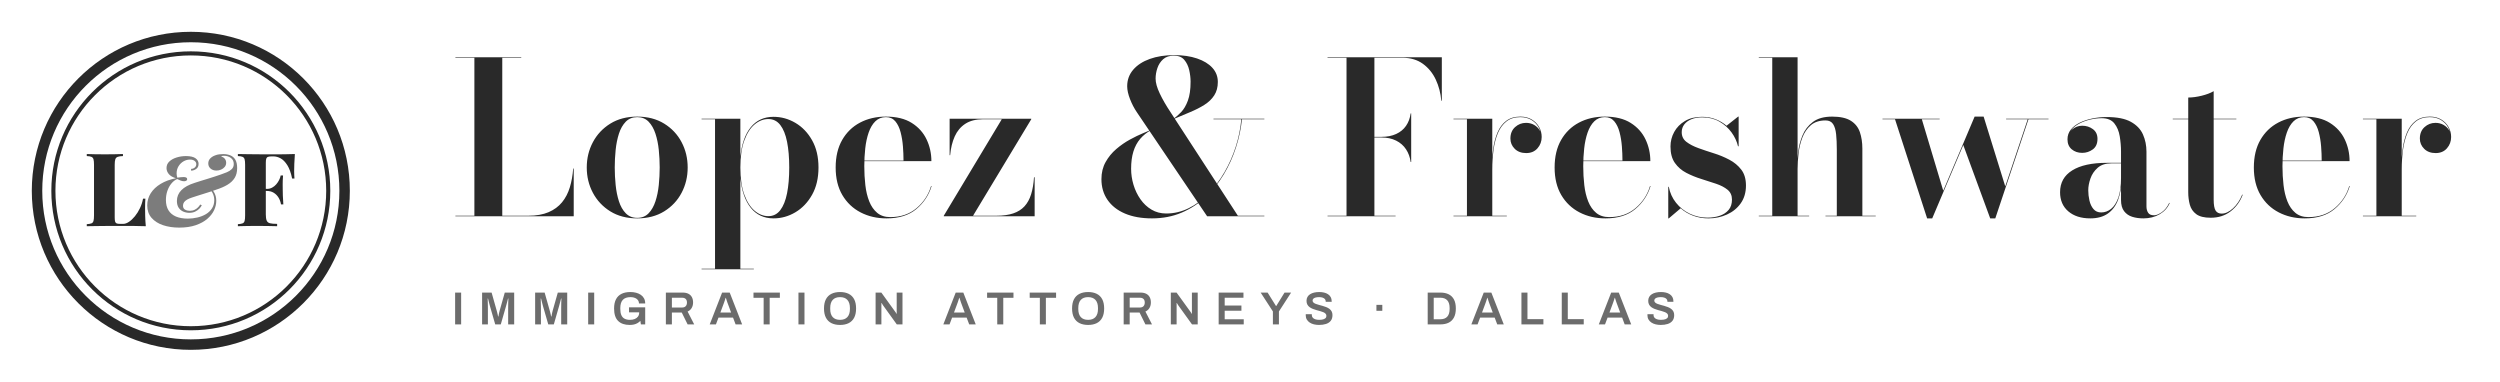
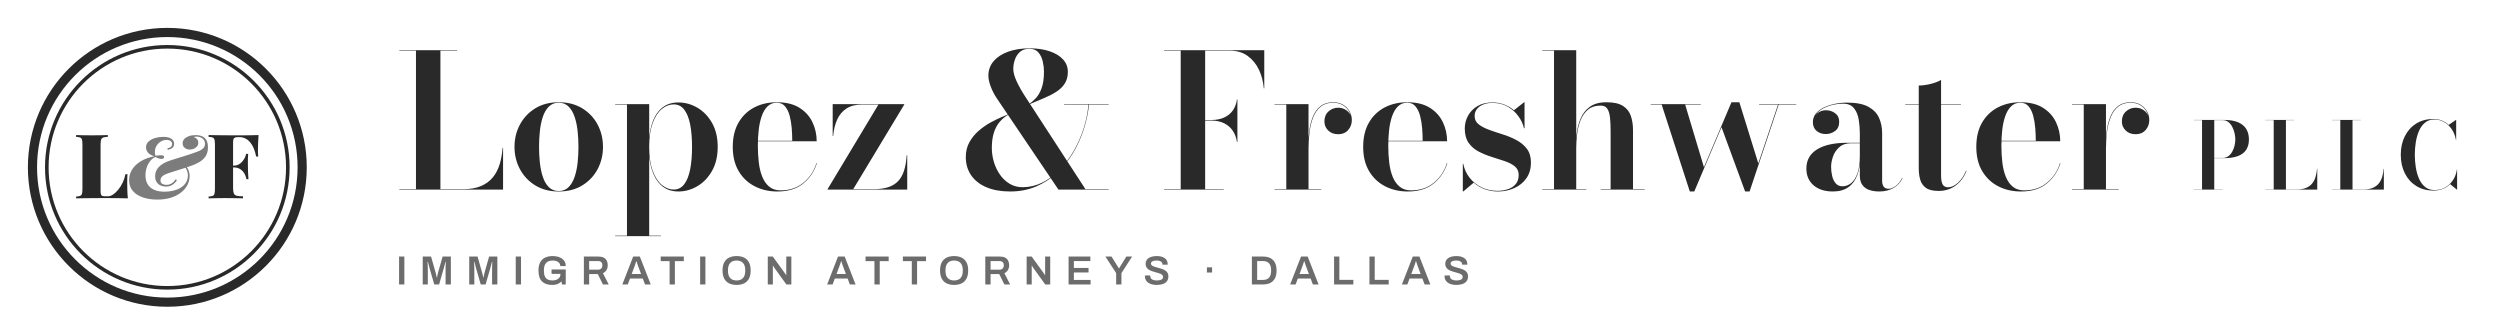
- <svg xmlns="http://www.w3.org/2000/svg" viewBox="-100 -100 7861 1200">
+ <svg xmlns="http://www.w3.org/2000/svg" viewBox="-100 -100 8965 1200">
  <g transform="scale(0.7143)">
    <path d="M23.0 700 A677.0 677.0 0 1 1 1377.0 700 A677.0 677.0 0 1 1 23.0 700 Z" fill="none" stroke="#292929" stroke-width="46" />
    <path d="M95.0 700 A605.0 605.0 0 1 1 1305.0 700 A605.0 605.0 0 1 1 95.0 700 Z" fill="none" stroke="#292929" stroke-width="18" />
    <path transform="translate(229.4,855.8)" d="M171.882 -317.735V-308.76Q156.624 -308.311 148.77 -305.394Q140.917 -302.477 138.224 -294.623Q135.531 -286.77 135.531 -270.165V-38.595Q135.531 -26.478 137.326 -20.419Q139.121 -14.361 144.058 -12.341Q148.995 -10.322 158.419 -10.322H173.229Q184.897 -10.322 198.36 -19.297Q211.824 -28.273 224.614 -43.98Q237.404 -59.688 246.828 -79.658Q256.253 -99.629 260.292 -121.17H270.614Q269.267 -105.014 269.267 -79.883Q269.267 -68.214 269.716 -46Q270.165 -23.785 272.409 0.0Q249.521 -0.898 220.799 -1.122Q192.077 -1.346 169.638 -1.346Q157.521 -1.346 138.897 -1.346Q120.273 -1.346 98.507 -1.122Q76.741 -0.898 54.527 -0.673Q32.312 -0.449 12.566 0.0V-8.976Q26.478 -9.873 33.21 -12.566Q39.941 -15.258 42.185 -23.336Q44.429 -31.415 44.429 -47.571V-270.165Q44.429 -286.77 42.185 -294.623Q39.941 -302.477 32.985 -305.394Q26.029 -308.311 12.566 -308.76V-317.735Q25.58 -317.287 46.897 -316.838Q68.214 -316.389 92.448 -316.389Q114.887 -316.389 136.429 -316.838Q157.97 -317.287 171.882 -317.735Z" fill="#292929" />
    <path transform="translate(496.7,855.8)" d="M251.567 -92.359Q248.489 -85.322 241.232 -77.625Q233.975 -69.929 222.76 -64.431Q211.545 -58.934 196.592 -58.934Q182.958 -58.934 170.424 -64.211Q157.889 -69.489 149.973 -81.144Q142.056 -92.798 142.056 -111.27Q142.056 -138.538 161.628 -158.549Q181.199 -178.56 220.341 -190.875Q233.535 -195.273 247.829 -199.671Q262.123 -204.069 277.296 -208.687Q292.469 -213.305 307.203 -218.142Q321.936 -222.98 336.01 -227.818Q348.764 -232.216 361.738 -237.494Q374.712 -242.771 383.508 -251.348Q392.304 -259.924 392.304 -273.997Q392.304 -291.15 379.55 -300.605Q366.796 -310.061 348.764 -310.061Q340.847 -310.061 336.449 -307.862Q347.884 -303.464 353.382 -296.207Q358.879 -288.951 358.879 -279.275Q358.879 -268.72 352.502 -261.023Q346.125 -253.327 336.449 -249.149Q326.774 -244.97 316.218 -244.97Q300.386 -244.97 290.27 -253.766Q280.155 -262.563 280.155 -276.196Q280.155 -288.951 288.291 -297.747Q296.427 -306.543 309.182 -311.381Q318.418 -315.339 328.533 -316.438Q338.648 -317.538 346.125 -317.538Q363.277 -317.538 377.351 -311.82Q391.425 -306.103 399.341 -292.689Q407.258 -279.275 407.258 -255.965Q407.258 -230.457 396.483 -212.865Q385.707 -195.273 365.037 -182.738Q344.366 -170.204 314.019 -160.528Q301.705 -156.13 288.511 -151.732Q275.317 -147.334 261.463 -143.156Q247.609 -138.978 234.195 -134.58Q220.781 -130.182 208.467 -126.224Q196.152 -122.265 187.136 -117.208Q178.12 -112.15 173.502 -105.553Q168.884 -98.956 168.884 -90.599Q168.884 -77.845 178.12 -72.787Q187.356 -67.73 198.351 -67.73Q211.106 -67.73 220.561 -72.568Q230.017 -77.405 235.954 -84.002Q241.892 -90.599 244.531 -95.437ZM204.508 -252.447Q214.184 -252.447 220.781 -258.384Q227.378 -264.322 227.378 -273.118Q227.378 -281.914 219.902 -287.631Q212.425 -293.349 199.671 -293.349Q184.717 -293.349 171.303 -285.652Q157.889 -277.956 149.313 -264.102Q140.737 -250.248 140.737 -231.776Q140.737 -227.378 141.617 -222.76Q142.496 -218.142 143.816 -213.744Q151.732 -215.064 159.649 -215.723Q167.565 -216.383 171.523 -216.383Q187.356 -216.383 187.356 -207.147Q187.356 -202.309 182.958 -200.11Q178.56 -197.911 173.722 -197.911Q165.366 -197.911 156.79 -201.65Q148.214 -205.388 143.376 -207.587Q129.302 -201.87 117.867 -188.016Q106.432 -174.162 100.055 -155.47Q93.678 -136.779 93.678 -115.228Q93.678 -88.4 104.893 -70.149Q116.108 -51.897 137.658 -42.661Q159.209 -33.425 189.555 -33.425Q211.106 -33.425 231.996 -38.263Q252.887 -43.101 269.599 -52.996Q286.312 -62.892 296.427 -78.505Q306.543 -94.118 306.543 -115.228Q306.543 -131.941 298.406 -147.554Q290.27 -163.167 269.599 -172.403L274.437 -176.801Q294.228 -168.005 304.784 -150.852Q315.339 -133.7 315.339 -111.71Q315.339 -91.039 305.663 -70.369Q295.988 -49.698 275.757 -32.326Q255.526 -14.953 224.739 -4.398Q193.953 6.157 152.172 6.157Q112.59 6.157 80.704 -4.618Q48.818 -15.393 30.127 -37.163Q11.435 -58.934 11.435 -91.479Q11.435 -120.946 26.828 -145.135Q42.221 -169.324 70.588 -186.477Q98.956 -203.629 137.658 -211.106Q116.108 -217.703 106.212 -229.797Q96.317 -241.892 96.317 -255.965Q96.317 -273.558 109.071 -285.212Q121.825 -296.867 141.397 -302.804Q160.968 -308.742 181.639 -308.742Q210.666 -308.742 224.08 -299.066Q237.494 -289.39 237.494 -274.437Q237.494 -259.044 226.499 -251.787Q215.504 -244.531 204.508 -244.531Z" fill="#7c7c7c" />
    <path transform="translate(894.6,855.8)" d="M263.433 -317.735Q261.638 -295.296 260.965 -274.428Q260.292 -253.56 260.292 -242.341Q260.292 -232.916 260.74 -224.389Q261.189 -215.863 261.638 -210.028H251.316Q243.687 -247.277 230.224 -268.594Q216.76 -289.911 200.828 -298.662Q184.897 -307.413 168.741 -307.413H162.907Q151.238 -307.413 145.404 -305.394Q139.57 -303.374 137.551 -297.54Q135.531 -291.706 135.531 -279.14V-52.058Q135.531 -34.107 139.346 -24.907Q143.16 -15.707 153.931 -13.015Q164.702 -10.322 185.346 -10.322V0.0Q170.087 -0.449 145.404 -0.898Q120.721 -1.346 92.897 -1.346Q72.253 -1.346 51.61 -0.898Q30.966 -0.449 12.566 0.0V-8.976Q26.478 -9.873 33.21 -12.566Q39.941 -15.258 42.185 -23.336Q44.429 -31.415 44.429 -47.571V-270.165Q44.429 -286.77 42.185 -294.623Q39.941 -302.477 32.985 -305.394Q26.029 -308.311 12.566 -308.76V-317.735Q32.312 -317.287 54.527 -317.062Q76.741 -316.838 98.507 -316.613Q120.273 -316.389 138.897 -316.389Q157.521 -316.389 169.638 -316.389Q190.282 -316.389 216.536 -316.613Q242.789 -316.838 263.433 -317.735ZM198.36 -164.253Q198.36 -164.253 198.36 -159.765Q198.36 -155.277 198.36 -155.277H122.068Q122.068 -155.277 122.068 -159.765Q122.068 -164.253 122.068 -164.253ZM211.375 -223.492Q209.58 -197.911 209.804 -184.448Q210.028 -170.985 210.028 -159.765Q210.028 -148.546 210.477 -135.082Q210.926 -121.619 212.721 -96.039H202.399Q199.707 -112.643 191.404 -126.107Q183.102 -139.57 170.087 -147.424Q157.073 -155.277 140.019 -155.277V-164.253Q152.585 -164.253 162.907 -169.638Q173.229 -175.024 181.082 -183.999Q188.936 -192.975 194.097 -203.297Q199.258 -213.619 201.053 -223.492Z" fill="#292929" />
  </g>
-   <path transform="translate(1320.0,580.0)" d="M12.0 0.0V-1.667H71.667V-498.333H12.0V-500.0H219.0V-498.333H159.333V-1.667H241.333Q279.0 -1.667 305.0 -12.833Q331.0 -24.0 347.333 -44.0Q363.667 -64.0 371.833 -91.167Q380.0 -118.333 382.333 -150.0H384.0V0.0ZM583.667 6.667Q534.667 6.667 499.167 -15.333Q463.667 -37.333 444.333 -73.667Q425 -110.0 425 -153.333Q425 -196.667 444.333 -233.0Q463.667 -269.333 499.167 -291.333Q534.667 -313.333 583.667 -313.333Q632.667 -313.333 668.333 -291.333Q704.0 -269.333 723.167 -233.0Q742.333 -196.667 742.333 -153.333Q742.333 -110.0 723.167 -73.667Q704.0 -37.333 668.333 -15.333Q632.667 6.667 583.667 6.667ZM583.667 5.0Q605.667 5.0 619.5 -9.333Q633.333 -23.667 641.0 -47.0Q648.667 -70.333 651.5 -98.333Q654.333 -126.333 654.333 -153.333Q654.333 -180.667 651.5 -208.5Q648.667 -236.333 641.0 -259.667Q633.333 -283.0 619.5 -297.333Q605.667 -311.667 583.667 -311.667Q561.667 -311.667 547.667 -297.333Q533.667 -283.0 526.167 -259.667Q518.667 -236.333 515.833 -208.5Q513.0 -180.667 513.0 -153.333Q513.0 -126.333 515.833 -98.333Q518.667 -70.333 526.167 -47.0Q533.667 -23.667 547.667 -9.333Q561.667 5.0 583.667 5.0ZM786.0 166.667V165.0H828.333V-305.0H786.0V-306.667H908.0V-186.0Q914.0 -247.0 940.667 -279.833Q967.333 -312.667 1012.333 -312.667Q1048.667 -312.667 1081.0 -293.667Q1113.333 -274.667 1133.5 -239Q1153.667 -203.333 1153.667 -153.333Q1153.667 -103.333 1133.5 -67.5Q1113.333 -31.667 1081.0 -12.5Q1048.667 6.667 1012.333 6.667Q967.333 6.667 940.667 -26.667Q914.0 -60.0 908.0 -120.667V165.0H950.333V166.667ZM996.0 -0.333Q1019.0 -0.333 1033.5 -19.167Q1048.0 -38.0 1054.833 -72.333Q1061.667 -106.667 1061.667 -153.333Q1061.667 -200.0 1054.833 -234.167Q1048.0 -268.333 1033.5 -287.0Q1019.0 -305.667 996.0 -305.667Q973.0 -305.667 952.833 -288.833Q932.667 -272.0 920.333 -238.167Q908.0 -204.333 908.0 -153.333Q908.0 -102.333 920.333 -68.333Q932.667 -34.333 952.833 -17.333Q973.0 -0.333 996.0 -0.333ZM1367.667 6.667Q1322.333 6.667 1286.0 -12.167Q1249.667 -31.0 1228.667 -66.667Q1207.667 -102.333 1207.667 -153.333Q1207.667 -204.333 1228.167 -240Q1248.667 -275.667 1284.333 -294.5Q1320.0 -313.333 1365.667 -313.333Q1415.333 -313.333 1446.833 -293.5Q1478.333 -273.667 1493.5 -241.667Q1508.667 -209.667 1508.667 -173.333H1252.333V-175.0H1421.0Q1421.0 -196.333 1419.167 -219.833Q1417.333 -243.333 1411.833 -264.333Q1406.333 -285.333 1395.333 -298.5Q1384.333 -311.667 1365.667 -311.667Q1345.667 -311.667 1332.333 -298.5Q1319.0 -285.333 1311.333 -263.0Q1303.667 -240.667 1300.667 -213.333Q1297.667 -186.0 1297.667 -157.333Q1297.667 -126.667 1301.0 -97.833Q1304.333 -69.0 1313.333 -46.5Q1322.333 -24.0 1338.333 -10.667Q1354.333 2.667 1379.333 2.667Q1428.667 2.667 1462.0 -25.5Q1495.333 -53.667 1507.667 -95.0H1509.333Q1496.333 -52.0 1461.333 -22.667Q1426.333 6.667 1367.667 6.667ZM1547.667 0.0V-1.667L1730 -305.0H1671Q1637 -305.0 1615.167 -290.667Q1593.333 -276.333 1582.0 -251.0Q1570.667 -225.667 1567.667 -192.0H1566V-306.667H1822.667V-305.0L1639.667 -1.667H1713Q1744.333 -1.667 1766.0 -9.0Q1787.667 -16.333 1801.333 -31.167Q1815 -46.0 1822.167 -68.833Q1829.333 -91.667 1831.333 -122.667H1833.333V0.0ZM2375.667 0.0 2155.0 -326.667Q2142.0 -345.667 2133.167 -368.5Q2124.333 -391.333 2124.333 -408.667Q2124.333 -438.667 2143.167 -460.667Q2162.0 -482.667 2195.333 -494.667Q2228.667 -506.667 2272.333 -506.667Q2313.0 -506.667 2344.0 -496.167Q2375.0 -485.667 2392.167 -466.833Q2409.333 -448.0 2409.333 -422.333Q2409.333 -397.667 2398.167 -380.333Q2387.0 -363.0 2367.333 -350.5Q2347.667 -338.0 2322.333 -327.5Q2297.0 -317.0 2269.667 -305.333L2269.0 -306.0Q2281.0 -314.0 2293.833 -327.333Q2306.667 -340.667 2315.167 -363.667Q2323.667 -386.667 2323.667 -423.0Q2323.667 -440.667 2319.333 -459.667Q2315.0 -478.667 2303.833 -491.833Q2292.667 -505.0 2271.333 -505.0Q2250.0 -505.0 2237.5 -493.833Q2225.0 -482.667 2219.333 -466.0Q2213.667 -449.333 2213.667 -432.667Q2213.667 -413.667 2226.667 -386.167Q2239.667 -358.667 2261.0 -326.667L2472.333 -1.667H2555.667V0.0ZM2202.333 6.667Q2153.0 6.667 2117.333 -8.5Q2081.667 -23.667 2062.5 -51.5Q2043.333 -79.333 2043.333 -116.667Q2043.333 -147.0 2056.5 -170.5Q2069.667 -194.0 2090.167 -211.5Q2110.667 -229.0 2133.0 -241.167Q2155.333 -253.333 2173.5 -260.833Q2191.667 -268.333 2200.0 -272.0L2200.333 -271.333Q2179.333 -260.0 2165.167 -243.333Q2151.0 -226.667 2143.833 -203.5Q2136.667 -180.333 2136.667 -149.333Q2136.667 -124.0 2144.167 -99.0Q2151.667 -74.0 2166.0 -53.5Q2180.333 -33.0 2200.833 -20.833Q2221.333 -8.667 2247.0 -8.667Q2283.667 -8.667 2317.333 -25.167Q2351.0 -41.667 2379.5 -71.0Q2408.0 -100.333 2430.0 -138.167Q2452.0 -176.0 2465.833 -219.167Q2479.667 -262.333 2483.333 -306.667H2485.333Q2481.0 -262.0 2466.667 -217.167Q2452.333 -172.333 2428.333 -132.167Q2404.333 -92.0 2371.0 -60.667Q2337.667 -29.333 2295.5 -11.333Q2253.333 6.667 2202.333 6.667ZM2395.667 -305.0V-306.667H2555.667V-305.0ZM3015.667 -170.667Q3012.667 -193.0 3001.167 -210.5Q2989.667 -228.0 2970.0 -237.833Q2950.333 -247.667 2923.667 -247.667H2880V-249.667H2923.667Q2950.333 -249.667 2970.0 -258.667Q2989.667 -267.667 3001.167 -284.333Q3012.667 -301.0 3015.667 -323.333H3017.333V-170.667ZM3113.667 -500.0V-363.333H3112Q3109 -399.0 3094.667 -429.667Q3080.333 -460.333 3054.167 -479.333Q3028 -498.333 2990 -498.333H2901.667V-1.667H2968.333V0.0H2754.333V-1.667H2814V-498.333H2754.333V-500.0ZM3271 -147.333Q3271 -180.667 3275 -210.5Q3279 -240.333 3288.833 -263.5Q3298.667 -286.667 3316.167 -300.0Q3333.667 -313.333 3360.667 -313.333Q3381.667 -313.333 3396.667 -304.167Q3411.667 -295.0 3419.667 -280.5Q3427.667 -266.0 3427.667 -249.333Q3427.667 -228.667 3414.5 -213.667Q3401.333 -198.667 3379 -198.667Q3356.333 -198.667 3342.833 -212.167Q3329.333 -225.667 3329.333 -244.333Q3329.333 -267.0 3344.0 -280.333Q3358.667 -293.667 3378.333 -293.667Q3392.667 -293.667 3403.667 -287.333Q3414.667 -281.0 3421.0 -271.0Q3427.333 -261.0 3427.333 -249.333H3426Q3426 -265.333 3418.167 -279.5Q3410.333 -293.667 3395.667 -302.667Q3381 -311.667 3360.333 -311.667Q3334 -311.667 3316.833 -298.167Q3299.667 -284.667 3290.0 -261.5Q3280.333 -238.333 3276.333 -208.833Q3272.333 -179.333 3272.333 -147.333ZM3272.333 -306.667V-1.667H3318V0.0H3150.333V-1.667H3192.667V-305.0H3150.333V-306.667ZM3628.333 6.667Q3583 6.667 3546.667 -12.167Q3510.333 -31.0 3489.333 -66.667Q3468.333 -102.333 3468.333 -153.333Q3468.333 -204.333 3488.833 -240Q3509.333 -275.667 3545 -294.5Q3580.667 -313.333 3626.333 -313.333Q3676 -313.333 3707.5 -293.5Q3739 -273.667 3754.167 -241.667Q3769.333 -209.667 3769.333 -173.333H3513V-175.0H3681.667Q3681.667 -196.333 3679.833 -219.833Q3678 -243.333 3672.5 -264.333Q3667 -285.333 3656 -298.5Q3645 -311.667 3626.333 -311.667Q3606.333 -311.667 3593 -298.5Q3579.667 -285.333 3572 -263.0Q3564.333 -240.667 3561.333 -213.333Q3558.333 -186.0 3558.333 -157.333Q3558.333 -126.667 3561.667 -97.833Q3565 -69.0 3574 -46.5Q3583 -24.0 3599 -10.667Q3615 2.667 3640 2.667Q3689.333 2.667 3722.667 -25.5Q3756 -53.667 3768.333 -95.0H3770Q3757 -52.0 3722 -22.667Q3687 6.667 3628.333 6.667ZM3825.667 6.667V-92.667H3827.333Q3832.667 -64.333 3850.167 -42.333Q3867.667 -20.333 3893.5 -8.0Q3919.333 4.333 3949.333 4.333Q3970.333 4.333 3987.833 -1.667Q4005.333 -7.667 4015.667 -20.167Q4026 -32.667 4026 -52.333Q4026 -72.0 4012.167 -83.333Q3998.333 -94.667 3976.167 -102.167Q3954 -109.667 3929.333 -117.333Q3904.667 -125.0 3882.5 -136.5Q3860.333 -148.0 3846.5 -167.667Q3832.667 -187.333 3832.667 -219.333Q3832.667 -243.667 3844.333 -265.0Q3856 -286.333 3878.167 -299.5Q3900.333 -312.667 3931.667 -312.667Q3955.667 -312.667 3975.167 -304.833Q3994.667 -297.0 4009 -284.667L4045.333 -313.333H4047V-220.0H4045Q4039.667 -243.0 4024.667 -263.667Q4009.667 -284.333 3986.333 -297.667Q3963 -311.0 3932.333 -311.0Q3913 -311.0 3898.667 -305.167Q3884.333 -299.333 3876.167 -288.833Q3868 -278.333 3868 -264.333Q3868 -245.333 3882.667 -234.0Q3897.333 -222.667 3920.333 -214.333Q3943.333 -206.0 3969.0 -198.0Q3994.667 -190.0 4017.667 -177.833Q4040.667 -165.667 4055.333 -146.5Q4070 -127.333 4070 -96.667Q4070 -64.0 4053.667 -40.833Q4037.333 -17.667 4010.333 -5.5Q3983.333 6.667 3952 6.667Q3926.333 6.667 3904.0 -1.667Q3881.667 -10.0 3864.667 -25.0L3827.333 6.667ZM4110.333 0.0V-1.667H4152.667V-498.333H4110.333V-500.0H4232.333V-1.667H4268.667V0.0ZM4320.0 0.0V-1.667H4355.667V-209.0Q4355.667 -237.333 4353.5 -258.0Q4351.333 -278.667 4343.833 -290.0Q4336.333 -301.333 4320.333 -301.333Q4291.333 -301.333 4273.833 -286.167Q4256.333 -271.0 4247.333 -247.333Q4238.333 -223.667 4235.333 -197.333Q4232.333 -171.0 4232.333 -148.667L4230.667 -146.333Q4230.667 -170.667 4233.833 -199.333Q4237.0 -228.0 4247.667 -254.0Q4258.333 -280.0 4280.667 -296.667Q4303.0 -313.333 4341.0 -313.333Q4379.0 -313.333 4399.667 -300.333Q4420.333 -287.333 4428.167 -264.5Q4436.0 -241.667 4436.0 -212.667V-1.667H4478.0V0.0ZM5021.333 -306.667V-305.0H4958.333L4854 6.667H4838L4753.333 -224.0L4655.667 6.667H4639.667L4538.667 -305.0H4499.333V-306.667H4679V-305.0H4623L4690.333 -80.333L4789 -313.333H4817.333L4885.333 -94.0L4956 -305.0H4888V-306.667ZM5319.667 6.667Q5300.333 6.667 5284.5 1.667Q5268.667 -3.333 5259.0 -16Q5249.333 -28.667 5249.333 -51.0V-203.0Q5249.333 -227.0 5245.333 -251.333Q5241.333 -275.667 5228.333 -292.0Q5215.333 -308.333 5188.667 -308.333Q5171.333 -308.333 5153.0 -304.167Q5134.667 -300.0 5118.667 -291.667Q5102.667 -283.333 5092.833 -271.0Q5083.0 -258.667 5083.0 -242.0H5081.667Q5081.667 -261.333 5095.667 -273.0Q5109.667 -284.667 5127.333 -284.667Q5146.333 -284.667 5160.833 -274.0Q5175.333 -263.333 5175.333 -243.333Q5175.333 -221.0 5160.5 -210.167Q5145.667 -199.333 5127.333 -199.333Q5107.667 -199.333 5094.333 -210.5Q5081.0 -221.667 5081.0 -242.0Q5081.0 -259.333 5091.5 -272.5Q5102.0 -285.667 5119.667 -294.333Q5137.333 -303.0 5159.333 -307.5Q5181.333 -312.0 5204.0 -312.0Q5253.0 -312.0 5280.167 -297.0Q5307.333 -282.0 5318.333 -257.167Q5329.333 -232.333 5329.333 -203.0V-31.0Q5329.333 -19.333 5334.5 -11.167Q5339.667 -3.0 5353.333 -3.0Q5363.667 -3.0 5377.833 -13.0Q5392.0 -23.0 5401.0 -42.333L5402.333 -41.333Q5392.667 -19.0 5370.5 -6.167Q5348.333 6.667 5319.667 6.667ZM5152.667 6.667Q5109.333 6.667 5083.5 -15.5Q5057.667 -37.667 5057.667 -75.667Q5057.667 -120.333 5095.833 -144.167Q5134.0 -168.0 5205.0 -168.0H5280.333V-166.333H5218.667Q5191.667 -166.333 5175.833 -152.333Q5160.0 -138.333 5153.167 -118.667Q5146.333 -99.0 5146.333 -81.667Q5146.333 -65.667 5150.0 -49.5Q5153.667 -33.333 5162.667 -22.667Q5171.667 -12.0 5187.0 -12.0Q5204.0 -12.0 5218.167 -23.333Q5232.333 -34.667 5240.833 -58.667Q5249.333 -82.667 5249.333 -120.333H5251.0Q5251.0 -81.333 5240.5 -52.833Q5230.0 -24.333 5208.333 -8.833Q5186.667 6.667 5152.667 6.667ZM5531.333 4.667Q5501 4.667 5485.833 -6.667Q5470.667 -18.0 5465.667 -36.333Q5460.667 -54.667 5460.667 -76.0V-373.333Q5480 -373.333 5503 -379.0Q5526 -384.667 5540.667 -393.333V-52.667Q5540.667 -27.667 5546.667 -18.0Q5552.667 -8.333 5566 -8.333Q5583.333 -8.333 5601.5 -25.0Q5619.667 -41.667 5630.333 -68.0L5632 -67.667Q5620 -35.667 5594 -15.5Q5568 4.667 5531.333 4.667ZM5412 -305.0V-306.667H5612V-305.0ZM5827 6.667Q5781.667 6.667 5745.333 -12.167Q5709 -31.0 5688 -66.667Q5667 -102.333 5667 -153.333Q5667 -204.333 5687.5 -240Q5708 -275.667 5743.667 -294.5Q5779.333 -313.333 5825 -313.333Q5874.667 -313.333 5906.167 -293.5Q5937.667 -273.667 5952.833 -241.667Q5968 -209.667 5968 -173.333H5711.667V-175.0H5880.333Q5880.333 -196.333 5878.5 -219.833Q5876.667 -243.333 5871.167 -264.333Q5865.667 -285.333 5854.667 -298.5Q5843.667 -311.667 5825 -311.667Q5805 -311.667 5791.667 -298.5Q5778.333 -285.333 5770.667 -263.0Q5763 -240.667 5760 -213.333Q5757 -186.0 5757 -157.333Q5757 -126.667 5760.333 -97.833Q5763.667 -69.0 5772.667 -46.5Q5781.667 -24.0 5797.667 -10.667Q5813.667 2.667 5838.667 2.667Q5888 2.667 5921.333 -25.5Q5954.667 -53.667 5967 -95.0H5968.667Q5955.667 -52.0 5920.667 -22.667Q5885.667 6.667 5827 6.667ZM6130.667 -147.333Q6130.667 -180.667 6134.667 -210.5Q6138.667 -240.333 6148.5 -263.5Q6158.333 -286.667 6175.833 -300.0Q6193.333 -313.333 6220.333 -313.333Q6241.333 -313.333 6256.333 -304.167Q6271.333 -295.0 6279.333 -280.5Q6287.333 -266.0 6287.333 -249.333Q6287.333 -228.667 6274.167 -213.667Q6261 -198.667 6238.667 -198.667Q6216 -198.667 6202.5 -212.167Q6189 -225.667 6189 -244.333Q6189 -267.0 6203.667 -280.333Q6218.333 -293.667 6238 -293.667Q6252.333 -293.667 6263.333 -287.333Q6274.333 -281.0 6280.667 -271.0Q6287 -261.0 6287 -249.333H6285.667Q6285.667 -265.333 6277.833 -279.5Q6270 -293.667 6255.333 -302.667Q6240.667 -311.667 6220 -311.667Q6193.667 -311.667 6176.5 -298.167Q6159.333 -284.667 6149.667 -261.5Q6140 -238.333 6136 -208.833Q6132 -179.333 6132 -147.333ZM6132 -306.667V-1.667H6177.667V0.0H6010V-1.667H6052.333V-305.0H6010V-306.667Z" fill="#292929" />
+   <path transform="translate(1320.0,580.0)" d="M12.0 0.0V-1.667H71.667V-498.333H12.0V-500.0H219.0V-498.333H159.333V-1.667H241.333Q279.0 -1.667 305.0 -12.833Q331.0 -24.0 347.333 -44.0Q363.667 -64.0 371.833 -91.167Q380.0 -118.333 382.333 -150.0H384.0V0.0ZM583.667 6.667Q534.667 6.667 499.167 -15.333Q463.667 -37.333 444.333 -73.667Q425 -110.0 425 -153.333Q425 -196.667 444.333 -233.0Q463.667 -269.333 499.167 -291.333Q534.667 -313.333 583.667 -313.333Q632.667 -313.333 668.333 -291.333Q704.0 -269.333 723.167 -233.0Q742.333 -196.667 742.333 -153.333Q742.333 -110.0 723.167 -73.667Q704.0 -37.333 668.333 -15.333Q632.667 6.667 583.667 6.667ZM583.667 5.0Q605.667 5.0 619.5 -9.333Q633.333 -23.667 641.0 -47.0Q648.667 -70.333 651.5 -98.333Q654.333 -126.333 654.333 -153.333Q654.333 -180.667 651.5 -208.5Q648.667 -236.333 641.0 -259.667Q633.333 -283.0 619.5 -297.333Q605.667 -311.667 583.667 -311.667Q561.667 -311.667 547.667 -297.333Q533.667 -283.0 526.167 -259.667Q518.667 -236.333 515.833 -208.5Q513.0 -180.667 513.0 -153.333Q513.0 -126.333 515.833 -98.333Q518.667 -70.333 526.167 -47.0Q533.667 -23.667 547.667 -9.333Q561.667 5.0 583.667 5.0ZM786.0 166.667V165.0H828.333V-305.0H786.0V-306.667H908.0V-186.0Q914.0 -247.0 940.667 -279.833Q967.333 -312.667 1012.333 -312.667Q1048.667 -312.667 1081.0 -293.667Q1113.333 -274.667 1133.5 -239Q1153.667 -203.333 1153.667 -153.333Q1153.667 -103.333 1133.5 -67.5Q1113.333 -31.667 1081.0 -12.5Q1048.667 6.667 1012.333 6.667Q967.333 6.667 940.667 -26.667Q914.0 -60.0 908.0 -120.667V165.0H950.333V166.667ZM996.0 -0.333Q1019.0 -0.333 1033.5 -19.167Q1048.0 -38.0 1054.833 -72.333Q1061.667 -106.667 1061.667 -153.333Q1061.667 -200.0 1054.833 -234.167Q1048.0 -268.333 1033.5 -287.0Q1019.0 -305.667 996.0 -305.667Q973.0 -305.667 952.833 -288.833Q932.667 -272.0 920.333 -238.167Q908.0 -204.333 908.0 -153.333Q908.0 -102.333 920.333 -68.333Q932.667 -34.333 952.833 -17.333Q973.0 -0.333 996.0 -0.333ZM1367.667 6.667Q1322.333 6.667 1286.0 -12.167Q1249.667 -31.0 1228.667 -66.667Q1207.667 -102.333 1207.667 -153.333Q1207.667 -204.333 1228.167 -240Q1248.667 -275.667 1284.333 -294.5Q1320.0 -313.333 1365.667 -313.333Q1415.333 -313.333 1446.833 -293.5Q1478.333 -273.667 1493.5 -241.667Q1508.667 -209.667 1508.667 -173.333H1252.333V-175.0H1421.0Q1421.0 -196.333 1419.167 -219.833Q1417.333 -243.333 1411.833 -264.333Q1406.333 -285.333 1395.333 -298.5Q1384.333 -311.667 1365.667 -311.667Q1345.667 -311.667 1332.333 -298.5Q1319.0 -285.333 1311.333 -263.0Q1303.667 -240.667 1300.667 -213.333Q1297.667 -186.0 1297.667 -157.333Q1297.667 -126.667 1301.0 -97.833Q1304.333 -69.0 1313.333 -46.5Q1322.333 -24.0 1338.333 -10.667Q1354.333 2.667 1379.333 2.667Q1428.667 2.667 1462.0 -25.5Q1495.333 -53.667 1507.667 -95.0H1509.333Q1496.333 -52.0 1461.333 -22.667Q1426.333 6.667 1367.667 6.667ZM1547.667 0.0V-1.667L1730 -305.0H1671Q1637 -305.0 1615.167 -290.667Q1593.333 -276.333 1582.0 -251.0Q1570.667 -225.667 1567.667 -192.0H1566V-306.667H1822.667V-305.0L1639.667 -1.667H1713Q1744.333 -1.667 1766.0 -9.0Q1787.667 -16.333 1801.333 -31.167Q1815 -46.0 1822.167 -68.833Q1829.333 -91.667 1831.333 -122.667H1833.333V0.0ZM2375.667 0.0 2155.0 -326.667Q2142.0 -345.667 2133.167 -368.5Q2124.333 -391.333 2124.333 -408.667Q2124.333 -438.667 2143.167 -460.667Q2162.0 -482.667 2195.333 -494.667Q2228.667 -506.667 2272.333 -506.667Q2313.0 -506.667 2344.0 -496.167Q2375.0 -485.667 2392.167 -466.833Q2409.333 -448.0 2409.333 -422.333Q2409.333 -397.667 2398.167 -380.333Q2387.0 -363.0 2367.333 -350.5Q2347.667 -338.0 2322.333 -327.5Q2297.0 -317.0 2269.667 -305.333L2269.0 -306.0Q2281.0 -314.0 2293.833 -327.333Q2306.667 -340.667 2315.167 -363.667Q2323.667 -386.667 2323.667 -423.0Q2323.667 -440.667 2319.333 -459.667Q2315.0 -478.667 2303.833 -491.833Q2292.667 -505.0 2271.333 -505.0Q2250.0 -505.0 2237.5 -493.833Q2225.0 -482.667 2219.333 -466.0Q2213.667 -449.333 2213.667 -432.667Q2213.667 -413.667 2226.667 -386.167Q2239.667 -358.667 2261.0 -326.667L2472.333 -1.667H2555.667V0.0ZM2202.333 6.667Q2153.0 6.667 2117.333 -8.5Q2081.667 -23.667 2062.5 -51.5Q2043.333 -79.333 2043.333 -116.667Q2043.333 -147.0 2056.5 -170.5Q2069.667 -194.0 2090.167 -211.5Q2110.667 -229.0 2133.0 -241.167Q2155.333 -253.333 2173.5 -260.833Q2191.667 -268.333 2200.0 -272.0L2200.333 -271.333Q2179.333 -260.0 2165.167 -243.333Q2151.0 -226.667 2143.833 -203.5Q2136.667 -180.333 2136.667 -149.333Q2136.667 -124.0 2144.167 -99.0Q2151.667 -74.0 2166.0 -53.5Q2180.333 -33.0 2200.833 -20.833Q2221.333 -8.667 2247.0 -8.667Q2283.667 -8.667 2317.333 -25.167Q2351.0 -41.667 2379.5 -71.0Q2408.0 -100.333 2430.0 -138.167Q2452.0 -176.0 2465.833 -219.167Q2479.667 -262.333 2483.333 -306.667H2485.333Q2481.0 -262.0 2466.667 -217.167Q2452.333 -172.333 2428.333 -132.167Q2404.333 -92.0 2371.0 -60.667Q2337.667 -29.333 2295.5 -11.333Q2253.333 6.667 2202.333 6.667ZM2395.667 -305.0V-306.667H2555.667V-305.0ZM3015.667 -170.667Q3012.667 -193.0 3001.167 -210.5Q2989.667 -228.0 2970.0 -237.833Q2950.333 -247.667 2923.667 -247.667H2880V-249.667H2923.667Q2950.333 -249.667 2970.0 -258.667Q2989.667 -267.667 3001.167 -284.333Q3012.667 -301.0 3015.667 -323.333H3017.333V-170.667ZM3113.667 -500.0V-363.333H3112Q3109 -399.0 3094.667 -429.667Q3080.333 -460.333 3054.167 -479.333Q3028 -498.333 2990 -498.333H2901.667V-1.667H2968.333V0.0H2754.333V-1.667H2814V-498.333H2754.333V-500.0ZM3271 -147.333Q3271 -180.667 3275 -210.5Q3279 -240.333 3288.833 -263.5Q3298.667 -286.667 3316.167 -300.0Q3333.667 -313.333 3360.667 -313.333Q3381.667 -313.333 3396.667 -304.167Q3411.667 -295.0 3419.667 -280.5Q3427.667 -266.0 3427.667 -249.333Q3427.667 -228.667 3414.5 -213.667Q3401.333 -198.667 3379 -198.667Q3356.333 -198.667 3342.833 -212.167Q3329.333 -225.667 3329.333 -244.333Q3329.333 -267.0 3344.0 -280.333Q3358.667 -293.667 3378.333 -293.667Q3392.667 -293.667 3403.667 -287.333Q3414.667 -281.0 3421.0 -271.0Q3427.333 -261.0 3427.333 -249.333H3426Q3426 -265.333 3418.167 -279.5Q3410.333 -293.667 3395.667 -302.667Q3381 -311.667 3360.333 -311.667Q3334 -311.667 3316.833 -298.167Q3299.667 -284.667 3290.0 -261.5Q3280.333 -238.333 3276.333 -208.833Q3272.333 -179.333 3272.333 -147.333ZM3272.333 -306.667V-1.667H3318V0.0H3150.333V-1.667H3192.667V-305.0H3150.333V-306.667ZM3628.333 6.667Q3583 6.667 3546.667 -12.167Q3510.333 -31.0 3489.333 -66.667Q3468.333 -102.333 3468.333 -153.333Q3468.333 -204.333 3488.833 -240Q3509.333 -275.667 3545 -294.5Q3580.667 -313.333 3626.333 -313.333Q3676 -313.333 3707.5 -293.5Q3739 -273.667 3754.167 -241.667Q3769.333 -209.667 3769.333 -173.333H3513V-175.0H3681.667Q3681.667 -196.333 3679.833 -219.833Q3678 -243.333 3672.5 -264.333Q3667 -285.333 3656 -298.5Q3645 -311.667 3626.333 -311.667Q3606.333 -311.667 3593 -298.5Q3579.667 -285.333 3572 -263.0Q3564.333 -240.667 3561.333 -213.333Q3558.333 -186.0 3558.333 -157.333Q3558.333 -126.667 3561.667 -97.833Q3565 -69.0 3574 -46.5Q3583 -24.0 3599 -10.667Q3615 2.667 3640 2.667Q3689.333 2.667 3722.667 -25.5Q3756 -53.667 3768.333 -95.0H3770Q3757 -52.0 3722 -22.667Q3687 6.667 3628.333 6.667ZM3825.667 6.667V-92.667H3827.333Q3832.667 -64.333 3850.167 -42.333Q3867.667 -20.333 3893.5 -8.0Q3919.333 4.333 3949.333 4.333Q3970.333 4.333 3987.833 -1.667Q4005.333 -7.667 4015.667 -20.167Q4026 -32.667 4026 -52.333Q4026 -72.0 4012.167 -83.333Q3998.333 -94.667 3976.167 -102.167Q3954 -109.667 3929.333 -117.333Q3904.667 -125.0 3882.5 -136.5Q3860.333 -148.0 3846.5 -167.667Q3832.667 -187.333 3832.667 -219.333Q3832.667 -243.667 3844.333 -265.0Q3856 -286.333 3878.167 -299.5Q3900.333 -312.667 3931.667 -312.667Q3955.667 -312.667 3975.167 -304.833Q3994.667 -297.0 4009 -284.667L4045.333 -313.333H4047V-220.0H4045Q4039.667 -243.0 4024.667 -263.667Q4009.667 -284.333 3986.333 -297.667Q3963 -311.0 3932.333 -311.0Q3913 -311.0 3898.667 -305.167Q3884.333 -299.333 3876.167 -288.833Q3868 -278.333 3868 -264.333Q3868 -245.333 3882.667 -234.0Q3897.333 -222.667 3920.333 -214.333Q3943.333 -206.0 3969.0 -198.0Q3994.667 -190.0 4017.667 -177.833Q4040.667 -165.667 4055.333 -146.5Q4070 -127.333 4070 -96.667Q4070 -64.0 4053.667 -40.833Q4037.333 -17.667 4010.333 -5.5Q3983.333 6.667 3952 6.667Q3926.333 6.667 3904.0 -1.667Q3881.667 -10.0 3864.667 -25.0L3827.333 6.667ZM4110.333 0.0V-1.667H4152.667V-498.333H4110.333V-500.0H4232.333V-1.667H4268.667V0.0ZM4320.0 0.0V-1.667H4355.667V-209.0Q4355.667 -237.333 4353.5 -258.0Q4351.333 -278.667 4343.833 -290.0Q4336.333 -301.333 4320.333 -301.333Q4291.333 -301.333 4273.833 -286.167Q4256.333 -271.0 4247.333 -247.333Q4238.333 -223.667 4235.333 -197.333Q4232.333 -171.0 4232.333 -148.667L4230.667 -146.333Q4230.667 -170.667 4233.833 -199.333Q4237.0 -228.0 4247.667 -254.0Q4258.333 -280.0 4280.667 -296.667Q4303.0 -313.333 4341.0 -313.333Q4379.0 -313.333 4399.667 -300.333Q4420.333 -287.333 4428.167 -264.5Q4436.0 -241.667 4436.0 -212.667V-1.667H4478.0V0.0ZM5021.333 -306.667V-305.0H4958.333L4854 6.667H4838L4753.333 -224.0L4655.667 6.667H4639.667L4538.667 -305.0H4499.333V-306.667H4679V-305.0H4623L4690.333 -80.333L4789 -313.333H4817.333L4885.333 -94.0L4956 -305.0H4888V-306.667ZM5319.667 6.667Q5300.333 6.667 5284.5 1.667Q5268.667 -3.333 5259.0 -16Q5249.333 -28.667 5249.333 -51.0V-203.0Q5249.333 -227.0 5245.333 -251.333Q5241.333 -275.667 5228.333 -292.0Q5215.333 -308.333 5188.667 -308.333Q5171.333 -308.333 5153.0 -304.167Q5134.667 -300.0 5118.667 -291.667Q5102.667 -283.333 5092.833 -271.0Q5083.0 -258.667 5083.0 -242.0H5081.667Q5081.667 -261.333 5095.667 -273.0Q5109.667 -284.667 5127.333 -284.667Q5146.333 -284.667 5160.833 -274.0Q5175.333 -263.333 5175.333 -243.333Q5175.333 -221.0 5160.5 -210.167Q5145.667 -199.333 5127.333 -199.333Q5107.667 -199.333 5094.333 -210.5Q5081.0 -221.667 5081.0 -242.0Q5081.0 -259.333 5091.5 -272.5Q5102.0 -285.667 5119.667 -294.333Q5137.333 -303.0 5159.333 -307.5Q5181.333 -312.0 5204.0 -312.0Q5253.0 -312.0 5280.167 -297.0Q5307.333 -282.0 5318.333 -257.167Q5329.333 -232.333 5329.333 -203.0V-31.0Q5329.333 -19.333 5334.5 -11.167Q5339.667 -3.0 5353.333 -3.0Q5363.667 -3.0 5377.833 -13.0Q5392.0 -23.0 5401.0 -42.333L5402.333 -41.333Q5392.667 -19.0 5370.5 -6.167Q5348.333 6.667 5319.667 6.667ZM5152.667 6.667Q5109.333 6.667 5083.5 -15.5Q5057.667 -37.667 5057.667 -75.667Q5057.667 -120.333 5095.833 -144.167Q5134.0 -168.0 5205.0 -168.0H5280.333V-166.333H5218.667Q5191.667 -166.333 5175.833 -152.333Q5160.0 -138.333 5153.167 -118.667Q5146.333 -99.0 5146.333 -81.667Q5146.333 -65.667 5150.0 -49.5Q5153.667 -33.333 5162.667 -22.667Q5171.667 -12.0 5187.0 -12.0Q5204.0 -12.0 5218.167 -23.333Q5232.333 -34.667 5240.833 -58.667Q5249.333 -82.667 5249.333 -120.333H5251.0Q5251.0 -81.333 5240.5 -52.833Q5230.0 -24.333 5208.333 -8.833Q5186.667 6.667 5152.667 6.667ZM5531.333 4.667Q5501 4.667 5485.833 -6.667Q5470.667 -18.0 5465.667 -36.333Q5460.667 -54.667 5460.667 -76.0V-373.333Q5480 -373.333 5503 -379.0Q5526 -384.667 5540.667 -393.333V-52.667Q5540.667 -27.667 5546.667 -18.0Q5552.667 -8.333 5566 -8.333Q5583.333 -8.333 5601.5 -25.0Q5619.667 -41.667 5630.333 -68.0L5632 -67.667Q5620 -35.667 5594 -15.5Q5568 4.667 5531.333 4.667ZM5412 -305.0V-306.667H5612V-305.0ZM5827 6.667Q5781.667 6.667 5745.333 -12.167Q5709 -31.0 5688 -66.667Q5667 -102.333 5667 -153.333Q5667 -204.333 5687.5 -240Q5708 -275.667 5743.667 -294.5Q5779.333 -313.333 5825 -313.333Q5874.667 -313.333 5906.167 -293.5Q5937.667 -273.667 5952.833 -241.667Q5968 -209.667 5968 -173.333H5711.667V-175.0H5880.333Q5880.333 -196.333 5878.5 -219.833Q5876.667 -243.333 5871.167 -264.333Q5865.667 -285.333 5854.667 -298.5Q5843.667 -311.667 5825 -311.667Q5805 -311.667 5791.667 -298.5Q5778.333 -285.333 5770.667 -263.0Q5763 -240.667 5760 -213.333Q5757 -186.0 5757 -157.333Q5757 -126.667 5760.333 -97.833Q5763.667 -69.0 5772.667 -46.5Q5781.667 -24.0 5797.667 -10.667Q5813.667 2.667 5838.667 2.667Q5888 2.667 5921.333 -25.5Q5954.667 -53.667 5967 -95.0H5968.667Q5955.667 -52.0 5920.667 -22.667Q5885.667 6.667 5827 6.667ZM6130.667 -147.333Q6130.667 -180.667 6134.667 -210.5Q6138.667 -240.333 6148.5 -263.5Q6158.333 -286.667 6175.833 -300.0Q6193.333 -313.333 6220.333 -313.333Q6241.333 -313.333 6256.333 -304.167Q6271.333 -295.0 6279.333 -280.5Q6287.333 -266.0 6287.333 -249.333Q6287.333 -228.667 6274.167 -213.667Q6261 -198.667 6238.667 -198.667Q6216 -198.667 6202.5 -212.167Q6189 -225.667 6189 -244.333Q6189 -267.0 6203.667 -280.333Q6218.333 -293.667 6238 -293.667Q6252.333 -293.667 6263.333 -287.333Q6274.333 -281.0 6280.667 -271.0Q6287 -261.0 6287 -249.333H6285.667Q6285.667 -265.333 6277.833 -279.5Q6270 -293.667 6255.333 -302.667Q6240.667 -311.667 6220 -311.667Q6193.667 -311.667 6176.5 -298.167Q6159.333 -284.667 6149.667 -261.5Q6140 -238.333 6136 -208.833Q6132 -179.333 6132 -147.333ZM6132 -306.667V-1.667H6177.667V0.0H6010V-1.667H6052.333V-305.0H6010V-306.667Z M6554.833 -250.0Q6586 -250.0 6605.833 -241.5Q6625.667 -233.0 6635.167 -217.333Q6644.667 -201.667 6644.667 -180.0Q6644.667 -158.333 6635.167 -143.333Q6625.667 -128.333 6605.833 -120.583Q6586 -112.833 6554.833 -112.833H6520.333V-0.833H6550.167V0.0H6446.667V-0.833H6476.5V-249.167H6446.667V-250.0ZM6520.333 -113.667H6550.833Q6562 -113.667 6570.5 -119.75Q6579 -125.833 6584.583 -135.75Q6590.167 -145.667 6593.0 -157.25Q6595.833 -168.833 6595.833 -180.0Q6595.833 -191.167 6593.0 -203.167Q6590.167 -215.167 6584.583 -225.667Q6579 -236.167 6570.583 -242.667Q6562.167 -249.167 6550.833 -249.167H6520.333ZM6703.667 0.0V-0.833H6733.5V-249.167H6703.667V-250.0H6807.167V-249.167H6777.333V-0.833H6818.333Q6837.167 -0.833 6850.167 -6.417Q6863.167 -12.0 6871.333 -22.0Q6879.5 -32.0 6883.583 -45.583Q6887.667 -59.167 6888.833 -75.0H6889.667V0.0ZM6942.5 0.0V-0.833H6972.333V-249.167H6942.5V-250.0H7046V-249.167H7016.167V-0.833H7057.167Q7076 -0.833 7089 -6.417Q7102 -12.0 7110.167 -22.0Q7118.333 -32.0 7122.417 -45.583Q7126.5 -59.167 7127.667 -75.0H7128.5V0.0ZM7306.5 3.333Q7270.667 3.333 7244.333 -13.25Q7218 -29.833 7203.583 -58.833Q7189.167 -87.833 7189.167 -125.0Q7189.167 -162.167 7203.583 -191.167Q7218 -220.167 7244.333 -236.75Q7270.667 -253.333 7306.5 -253.333Q7322.5 -253.333 7336.417 -247.75Q7350.333 -242.167 7360.667 -232.0L7387 -250.0H7387.833V-178.667H7386.833Q7383.333 -199.667 7372.25 -216.167Q7361.167 -232.667 7344.917 -242.083Q7328.667 -251.5 7309.833 -251.5Q7290 -251.5 7276.417 -240.417Q7262.833 -229.333 7254.75 -211.0Q7246.667 -192.667 7243.083 -170.25Q7239.5 -147.833 7239.5 -125.0Q7239.5 -102.333 7243.083 -79.833Q7246.667 -57.333 7254.75 -39.0Q7262.833 -20.667 7276.417 -9.583Q7290 1.5 7309.833 1.5Q7327 1.5 7340.833 -4.333Q7354.667 -10.167 7365 -20.25Q7375.333 -30.333 7381.75 -43.5Q7388.167 -56.667 7390.167 -71.333H7391.167V0.0H7390.333L7366.333 -19.667Q7355.667 -9.0 7340.417 -2.833Q7325.167 3.333 7306.5 3.333Z" fill="#292929" />
  <path transform="translate(1320.0,920.0)" d="M11.079 0.0V-100.0H30.029V0.0ZM95.918 0.0V-100.0H125.802L141.545 -44.315Q142.42 -41.399 143.294 -37.755Q144.169 -34.111 144.971 -30.758Q145.773 -27.405 146.21 -24.927H147.376Q147.668 -27.114 148.251 -30.321Q148.834 -33.528 149.636 -37.245Q150.437 -40.962 151.458 -44.461L167.201 -100.0H196.793V0.0H177.843V-50.583Q177.843 -57.289 177.988 -63.994Q178.134 -70.7 178.353 -75.51Q178.571 -80.321 178.571 -81.195H177.405Q177.114 -79.883 175.948 -75.51Q174.781 -71.137 173.469 -66.035Q172.157 -60.933 171.137 -57.289L154.665 0.0H137.172L120.7 -57.143Q119.825 -60.204 118.732 -64.504Q117.638 -68.805 116.545 -73.324Q115.452 -77.843 114.577 -81.195H113.411Q113.557 -77.259 113.703 -71.793Q113.848 -66.327 113.994 -60.714Q114.14 -55.102 114.14 -50.583V0.0ZM262.682 0.0V-100.0H292.566L308.309 -44.315Q309.184 -41.399 310.058 -37.755Q310.933 -34.111 311.735 -30.758Q312.536 -27.405 312.974 -24.927H314.14Q314.431 -27.114 315.015 -30.321Q315.598 -33.528 316.399 -37.245Q317.201 -40.962 318.222 -44.461L333.965 -100.0H363.557V0.0H344.606V-50.583Q344.606 -57.289 344.752 -63.994Q344.898 -70.7 345.117 -75.51Q345.335 -80.321 345.335 -81.195H344.169Q343.878 -79.883 342.711 -75.51Q341.545 -71.137 340.233 -66.035Q338.921 -60.933 337.901 -57.289L321.429 0.0H303.936L287.464 -57.143Q286.589 -60.204 285.496 -64.504Q284.402 -68.805 283.309 -73.324Q282.216 -77.843 281.341 -81.195H280.175Q280.321 -77.259 280.466 -71.793Q280.612 -66.327 280.758 -60.714Q280.904 -55.102 280.904 -50.583V0.0ZM429.446 0.0V-100.0H448.397V0.0ZM559.767 1.749Q536.589 1.749 523.761 -10.714Q510.933 -23.178 510.933 -50.0Q510.933 -67.638 516.983 -79.082Q523.032 -90.525 534.475 -96.137Q545.918 -101.749 561.953 -101.749Q571.574 -101.749 580.029 -99.563Q588.484 -97.376 594.971 -92.93Q601.458 -88.484 605.102 -81.778Q608.746 -75.073 608.746 -65.889H589.213Q589.213 -70.7 587.099 -74.417Q584.985 -78.134 581.268 -80.685Q577.551 -83.236 572.741 -84.475Q567.93 -85.714 562.536 -85.714Q554.519 -85.714 548.469 -83.601Q542.42 -81.487 538.411 -77.187Q534.402 -72.886 532.434 -66.472Q530.466 -60.058 530.466 -51.458V-48.397Q530.466 -36.589 533.819 -29.009Q537.172 -21.429 543.95 -17.857Q550.729 -14.286 560.787 -14.286Q569.388 -14.286 575.875 -16.91Q582.362 -19.534 586.079 -24.563Q589.796 -29.592 589.796 -36.88V-37.901H557.872V-53.644H608.746V0.0H595.19L593.586 -11.079Q589.213 -6.706 584.257 -3.863Q579.3 -1.02 573.324 0.364Q567.347 1.749 559.767 1.749ZM673.761 0.0V-100.0H726.385Q737.464 -100.0 744.752 -96.21Q752.041 -92.42 755.685 -85.423Q759.329 -78.426 759.329 -68.95Q759.329 -59.184 754.956 -51.676Q750.583 -44.169 742.128 -40.379L762.828 0.0H742.128L723.761 -37.172H692.711V0.0ZM692.711 -53.061H724.927Q732.216 -53.061 736.152 -57.289Q740.087 -61.516 740.087 -68.95Q740.087 -73.761 738.338 -77.041Q736.589 -80.321 733.236 -82.07Q729.883 -83.819 724.927 -83.819H692.711ZM811.662 0.0 850.583 -100.0H874.49L913.557 0.0H893.003L884.985 -21.283H839.213L831.195 0.0ZM845.19 -37.318H878.863L868.805 -64.431Q868.222 -65.889 867.42 -68.149Q866.618 -70.408 865.743 -73.105Q864.869 -75.802 863.994 -78.571Q863.12 -81.341 862.391 -83.528H861.662Q860.787 -80.612 859.548 -76.822Q858.309 -73.032 857.143 -69.679Q855.977 -66.327 855.248 -64.431ZM981.195 0.0V-83.673H949.271V-100.0H1032.216V-83.673H1000.146V0.0ZM1090.671 0.0V-100.0H1109.621V0.0ZM1221.429 1.749Q1205.831 1.749 1194.461 -3.863Q1183.09 -9.475 1177.041 -20.991Q1170.991 -32.507 1170.991 -50.0Q1170.991 -67.638 1177.041 -79.082Q1183.09 -90.525 1194.461 -96.137Q1205.831 -101.749 1221.429 -101.749Q1237.172 -101.749 1248.469 -96.137Q1259.767 -90.525 1265.816 -79.082Q1271.866 -67.638 1271.866 -50.0Q1271.866 -32.507 1265.816 -20.991Q1259.767 -9.475 1248.469 -3.863Q1237.172 1.749 1221.429 1.749ZM1221.429 -14.286Q1229.009 -14.286 1234.767 -16.472Q1240.525 -18.659 1244.461 -22.959Q1248.397 -27.259 1250.437 -33.601Q1252.478 -39.942 1252.478 -48.251V-51.458Q1252.478 -59.913 1250.437 -66.327Q1248.397 -72.741 1244.461 -77.041Q1240.525 -81.341 1234.767 -83.528Q1229.009 -85.714 1221.429 -85.714Q1213.848 -85.714 1208.09 -83.528Q1202.332 -81.341 1198.397 -77.041Q1194.461 -72.741 1192.493 -66.327Q1190.525 -59.913 1190.525 -51.458V-48.251Q1190.525 -39.942 1192.493 -33.601Q1194.461 -27.259 1198.397 -22.959Q1202.332 -18.659 1208.09 -16.472Q1213.848 -14.286 1221.429 -14.286ZM1333.236 0.0V-100.0H1351.312L1394.023 -40.962Q1394.752 -40.087 1395.773 -38.557Q1396.793 -37.026 1397.668 -35.569Q1398.542 -34.111 1398.834 -33.236H1399.563Q1399.563 -35.277 1399.563 -37.172Q1399.563 -39.067 1399.563 -40.962V-100.0H1417.784V0.0H1399.854L1356.997 -59.475Q1355.831 -61.224 1354.3 -63.776Q1352.77 -66.327 1352.187 -67.347H1351.458Q1351.458 -65.452 1351.458 -63.484Q1351.458 -61.516 1351.458 -59.475V0.0ZM1546.21 0.0 1585.131 -100.0H1609.038L1648.105 0.0H1627.551L1619.534 -21.283H1573.761L1565.743 0.0ZM1579.738 -37.318H1613.411L1603.353 -64.431Q1602.77 -65.889 1601.968 -68.149Q1601.166 -70.408 1600.292 -73.105Q1599.417 -75.802 1598.542 -78.571Q1597.668 -81.341 1596.939 -83.528H1596.21Q1595.335 -80.612 1594.096 -76.822Q1592.857 -73.032 1591.691 -69.679Q1590.525 -66.327 1589.796 -64.431ZM1715.743 0.0V-83.673H1683.819V-100.0H1766.764V-83.673H1734.694V0.0ZM1849.708 0.0V-83.673H1817.784V-100.0H1900.729V-83.673H1868.659V0.0ZM2001.458 1.749Q1985.86 1.749 1974.49 -3.863Q1963.12 -9.475 1957.07 -20.991Q1951.02 -32.507 1951.02 -50.0Q1951.02 -67.638 1957.07 -79.082Q1963.12 -90.525 1974.49 -96.137Q1985.86 -101.749 2001.458 -101.749Q2017.201 -101.749 2028.499 -96.137Q2039.796 -90.525 2045.845 -79.082Q2051.895 -67.638 2051.895 -50.0Q2051.895 -32.507 2045.845 -20.991Q2039.796 -9.475 2028.499 -3.863Q2017.201 1.749 2001.458 1.749ZM2001.458 -14.286Q2009.038 -14.286 2014.796 -16.472Q2020.554 -18.659 2024.49 -22.959Q2028.426 -27.259 2030.466 -33.601Q2032.507 -39.942 2032.507 -48.251V-51.458Q2032.507 -59.913 2030.466 -66.327Q2028.426 -72.741 2024.49 -77.041Q2020.554 -81.341 2014.796 -83.528Q2009.038 -85.714 2001.458 -85.714Q1993.878 -85.714 1988.12 -83.528Q1982.362 -81.341 1978.426 -77.041Q1974.49 -72.741 1972.522 -66.327Q1970.554 -59.913 1970.554 -51.458V-48.251Q1970.554 -39.942 1972.522 -33.601Q1974.49 -27.259 1978.426 -22.959Q1982.362 -18.659 1988.12 -16.472Q1993.878 -14.286 2001.458 -14.286ZM2113.265 0.0V-100.0H2165.889Q2176.968 -100.0 2184.257 -96.21Q2191.545 -92.42 2195.19 -85.423Q2198.834 -78.426 2198.834 -68.95Q2198.834 -59.184 2194.461 -51.676Q2190.087 -44.169 2181.633 -40.379L2202.332 0.0H2181.633L2163.265 -37.172H2132.216V0.0ZM2132.216 -53.061H2164.431Q2171.72 -53.061 2175.656 -57.289Q2179.592 -61.516 2179.592 -68.95Q2179.592 -73.761 2177.843 -77.041Q2176.093 -80.321 2172.741 -82.07Q2169.388 -83.819 2164.431 -83.819H2132.216ZM2261.516 0.0V-100.0H2279.592L2322.303 -40.962Q2323.032 -40.087 2324.052 -38.557Q2325.073 -37.026 2325.948 -35.569Q2326.822 -34.111 2327.114 -33.236H2327.843Q2327.843 -35.277 2327.843 -37.172Q2327.843 -39.067 2327.843 -40.962V-100.0H2346.064V0.0H2328.134L2285.277 -59.475Q2284.111 -61.224 2282.58 -63.776Q2281.05 -66.327 2280.466 -67.347H2279.738Q2279.738 -65.452 2279.738 -63.484Q2279.738 -61.516 2279.738 -59.475V0.0ZM2411.953 0.0V-100.0H2489.942V-83.819H2430.904V-59.184H2483.528V-43.003H2430.904V-16.181H2490.816V0.0ZM2582.507 0.0V-40.671L2544.023 -100.0H2565.889L2592.274 -57.726H2593.003L2619.096 -100.0H2639.796L2601.458 -40.671V0.0ZM2727.551 1.749Q2719.242 1.749 2711.662 -0.073Q2704.082 -1.895 2698.251 -5.758Q2692.42 -9.621 2689.067 -15.379Q2685.714 -21.137 2685.714 -29.009Q2685.714 -29.883 2685.787 -30.758Q2685.86 -31.633 2685.86 -32.07H2704.956Q2704.956 -31.778 2704.883 -30.977Q2704.81 -30.175 2704.81 -29.592Q2704.81 -24.781 2707.58 -21.356Q2710.35 -17.93 2715.598 -16.108Q2720.845 -14.286 2727.988 -14.286Q2732.799 -14.286 2736.516 -14.869Q2740.233 -15.452 2742.93 -16.545Q2745.627 -17.638 2747.376 -19.169Q2749.125 -20.7 2749.927 -22.595Q2750.729 -24.49 2750.729 -26.676Q2750.729 -30.904 2748.105 -33.673Q2745.481 -36.443 2741.035 -38.338Q2736.589 -40.233 2730.977 -41.764Q2725.364 -43.294 2719.461 -44.898Q2713.557 -46.501 2707.945 -48.761Q2702.332 -51.02 2697.886 -54.227Q2693.44 -57.434 2690.816 -62.318Q2688.192 -67.201 2688.192 -74.052Q2688.192 -81.05 2691.181 -86.297Q2694.169 -91.545 2699.636 -94.971Q2705.102 -98.397 2712.391 -100.073Q2719.679 -101.749 2728.28 -101.749Q2736.297 -101.749 2743.367 -100.073Q2750.437 -98.397 2755.831 -94.825Q2761.224 -91.254 2764.286 -85.787Q2767.347 -80.321 2767.347 -72.741V-70.991H2748.542V-72.449Q2748.542 -76.676 2745.991 -79.592Q2743.44 -82.507 2738.848 -84.111Q2734.257 -85.714 2728.134 -85.714Q2721.574 -85.714 2716.91 -84.475Q2712.245 -83.236 2709.767 -80.831Q2707.289 -78.426 2707.289 -74.927Q2707.289 -71.283 2709.913 -68.805Q2712.536 -66.327 2716.983 -64.577Q2721.429 -62.828 2727.041 -61.37Q2732.653 -59.913 2738.557 -58.236Q2744.461 -56.56 2750.073 -54.373Q2755.685 -52.187 2760.131 -48.907Q2764.577 -45.627 2767.201 -40.816Q2769.825 -36.006 2769.825 -29.3Q2769.825 -18.076 2764.359 -11.224Q2758.892 -4.373 2749.344 -1.312Q2739.796 1.749 2727.551 1.749ZM2908.017 -42.711V-61.37H2926.531V-42.711ZM3069.242 0.0V-100.0H3109.329Q3124.49 -100.0 3135.277 -94.606Q3146.064 -89.213 3151.895 -78.207Q3157.726 -67.201 3157.726 -50.0Q3157.726 -32.945 3151.895 -21.866Q3146.064 -10.787 3135.277 -5.394Q3124.49 0.0 3109.329 0.0ZM3088.192 -16.181H3109.329Q3116.327 -16.181 3121.72 -18.222Q3127.114 -20.262 3130.758 -24.271Q3134.402 -28.28 3136.297 -34.329Q3138.192 -40.379 3138.192 -48.397V-51.458Q3138.192 -59.621 3136.297 -65.671Q3134.402 -71.72 3130.758 -75.729Q3127.114 -79.738 3121.72 -81.778Q3116.327 -83.819 3109.329 -83.819H3088.192ZM3206.56 0.0 3245.481 -100.0H3269.388L3308.455 0.0H3287.901L3279.883 -21.283H3234.111L3226.093 0.0ZM3240.087 -37.318H3273.761L3263.703 -64.431Q3263.12 -65.889 3262.318 -68.149Q3261.516 -70.408 3260.641 -73.105Q3259.767 -75.802 3258.892 -78.571Q3258.017 -81.341 3257.289 -83.528H3256.56Q3255.685 -80.612 3254.446 -76.822Q3253.207 -73.032 3252.041 -69.679Q3250.875 -66.327 3250.146 -64.431ZM3363.994 0.0V-100.0H3382.945V-16.472H3433.09V0.0ZM3490.816 0.0V-100.0H3509.767V-16.472H3559.913V0.0ZM3607.289 0.0 3646.21 -100.0H3670.117L3709.184 0.0H3688.63L3680.612 -21.283H3634.84L3626.822 0.0ZM3640.816 -37.318H3674.49L3664.431 -64.431Q3663.848 -65.889 3663.047 -68.149Q3662.245 -70.408 3661.37 -73.105Q3660.496 -75.802 3659.621 -78.571Q3658.746 -81.341 3658.017 -83.528H3657.289Q3656.414 -80.612 3655.175 -76.822Q3653.936 -73.032 3652.77 -69.679Q3651.603 -66.327 3650.875 -64.431ZM3802.041 1.749Q3793.732 1.749 3786.152 -0.073Q3778.571 -1.895 3772.741 -5.758Q3766.91 -9.621 3763.557 -15.379Q3760.204 -21.137 3760.204 -29.009Q3760.204 -29.883 3760.277 -30.758Q3760.35 -31.633 3760.35 -32.07H3779.446Q3779.446 -31.778 3779.373 -30.977Q3779.3 -30.175 3779.3 -29.592Q3779.3 -24.781 3782.07 -21.356Q3784.84 -17.93 3790.087 -16.108Q3795.335 -14.286 3802.478 -14.286Q3807.289 -14.286 3811.006 -14.869Q3814.723 -15.452 3817.42 -16.545Q3820.117 -17.638 3821.866 -19.169Q3823.615 -20.7 3824.417 -22.595Q3825.219 -24.49 3825.219 -26.676Q3825.219 -30.904 3822.595 -33.673Q3819.971 -36.443 3815.525 -38.338Q3811.079 -40.233 3805.466 -41.764Q3799.854 -43.294 3793.95 -44.898Q3788.047 -46.501 3782.434 -48.761Q3776.822 -51.02 3772.376 -54.227Q3767.93 -57.434 3765.306 -62.318Q3762.682 -67.201 3762.682 -74.052Q3762.682 -81.05 3765.671 -86.297Q3768.659 -91.545 3774.125 -94.971Q3779.592 -98.397 3786.88 -100.073Q3794.169 -101.749 3802.77 -101.749Q3810.787 -101.749 3817.857 -100.073Q3824.927 -98.397 3830.321 -94.825Q3835.714 -91.254 3838.776 -85.787Q3841.837 -80.321 3841.837 -72.741V-70.991H3823.032V-72.449Q3823.032 -76.676 3820.481 -79.592Q3817.93 -82.507 3813.338 -84.111Q3808.746 -85.714 3802.624 -85.714Q3796.064 -85.714 3791.399 -84.475Q3786.735 -83.236 3784.257 -80.831Q3781.778 -78.426 3781.778 -74.927Q3781.778 -71.283 3784.402 -68.805Q3787.026 -66.327 3791.472 -64.577Q3795.918 -62.828 3801.531 -61.37Q3807.143 -59.913 3813.047 -58.236Q3818.95 -56.56 3824.563 -54.373Q3830.175 -52.187 3834.621 -48.907Q3839.067 -45.627 3841.691 -40.816Q3844.315 -36.006 3844.315 -29.3Q3844.315 -18.076 3838.848 -11.224Q3833.382 -4.373 3823.834 -1.312Q3814.286 1.749 3802.041 1.749Z" fill="#6c6c6c" />
</svg>
